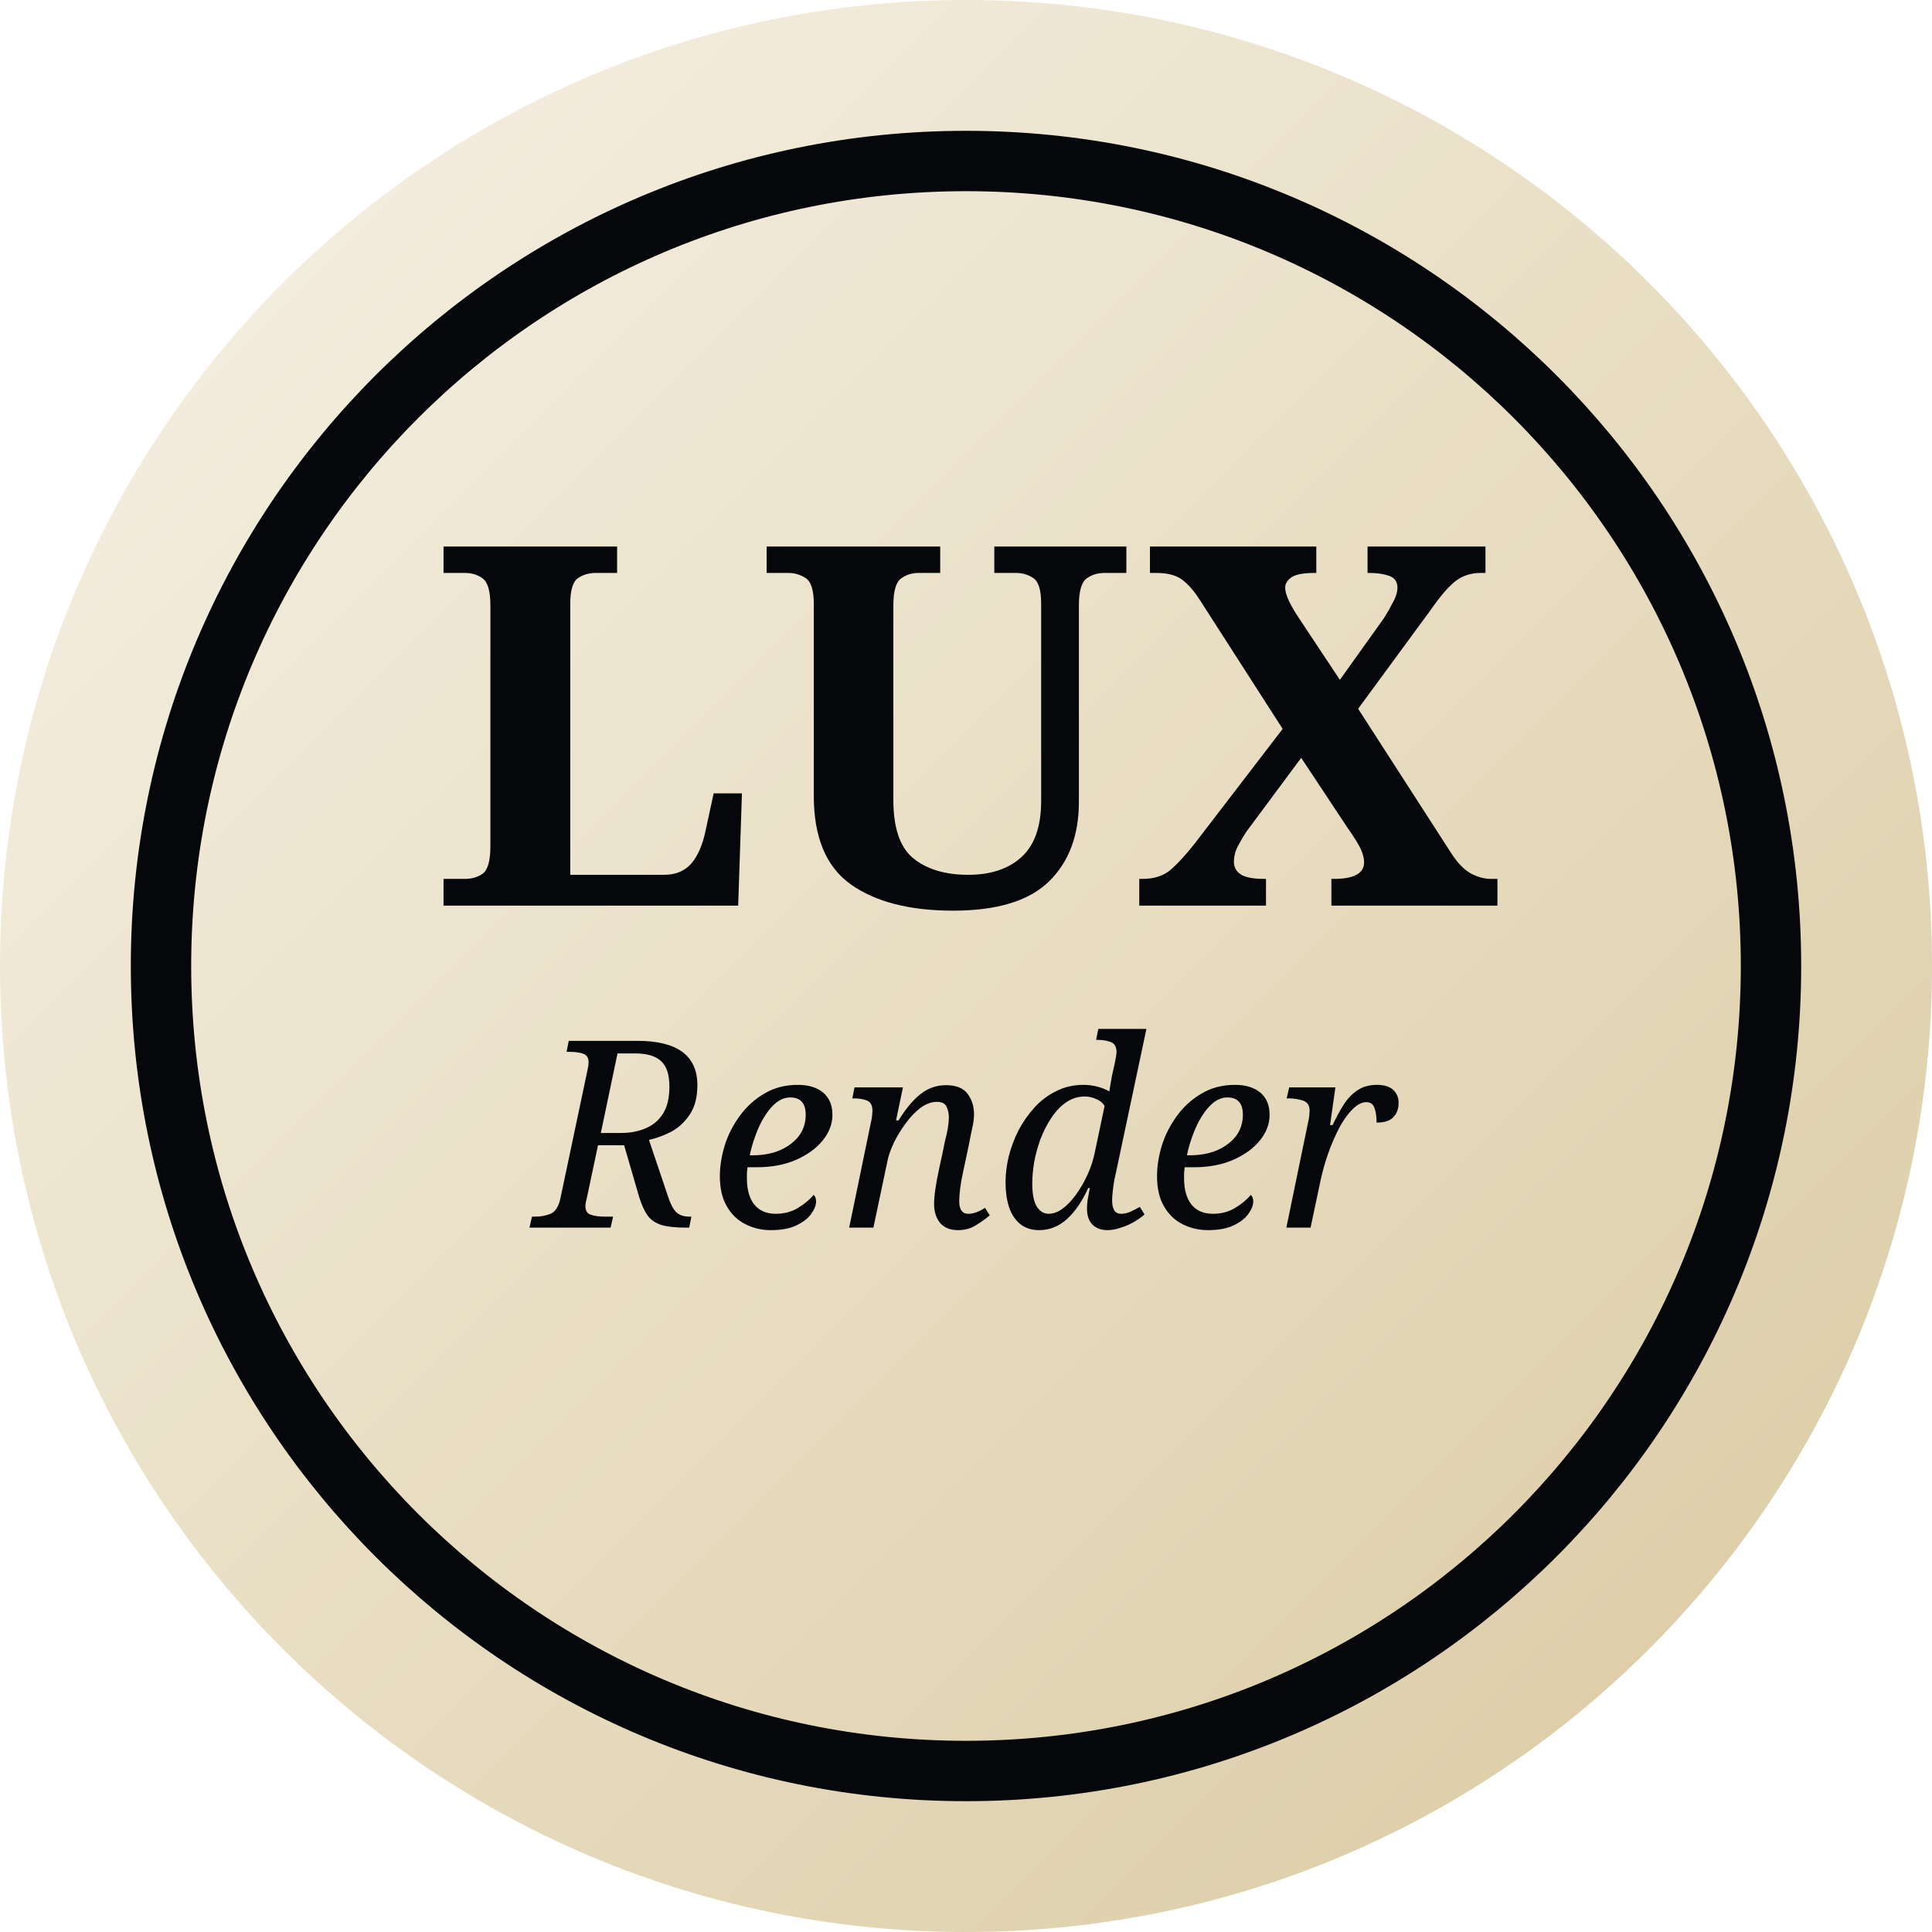
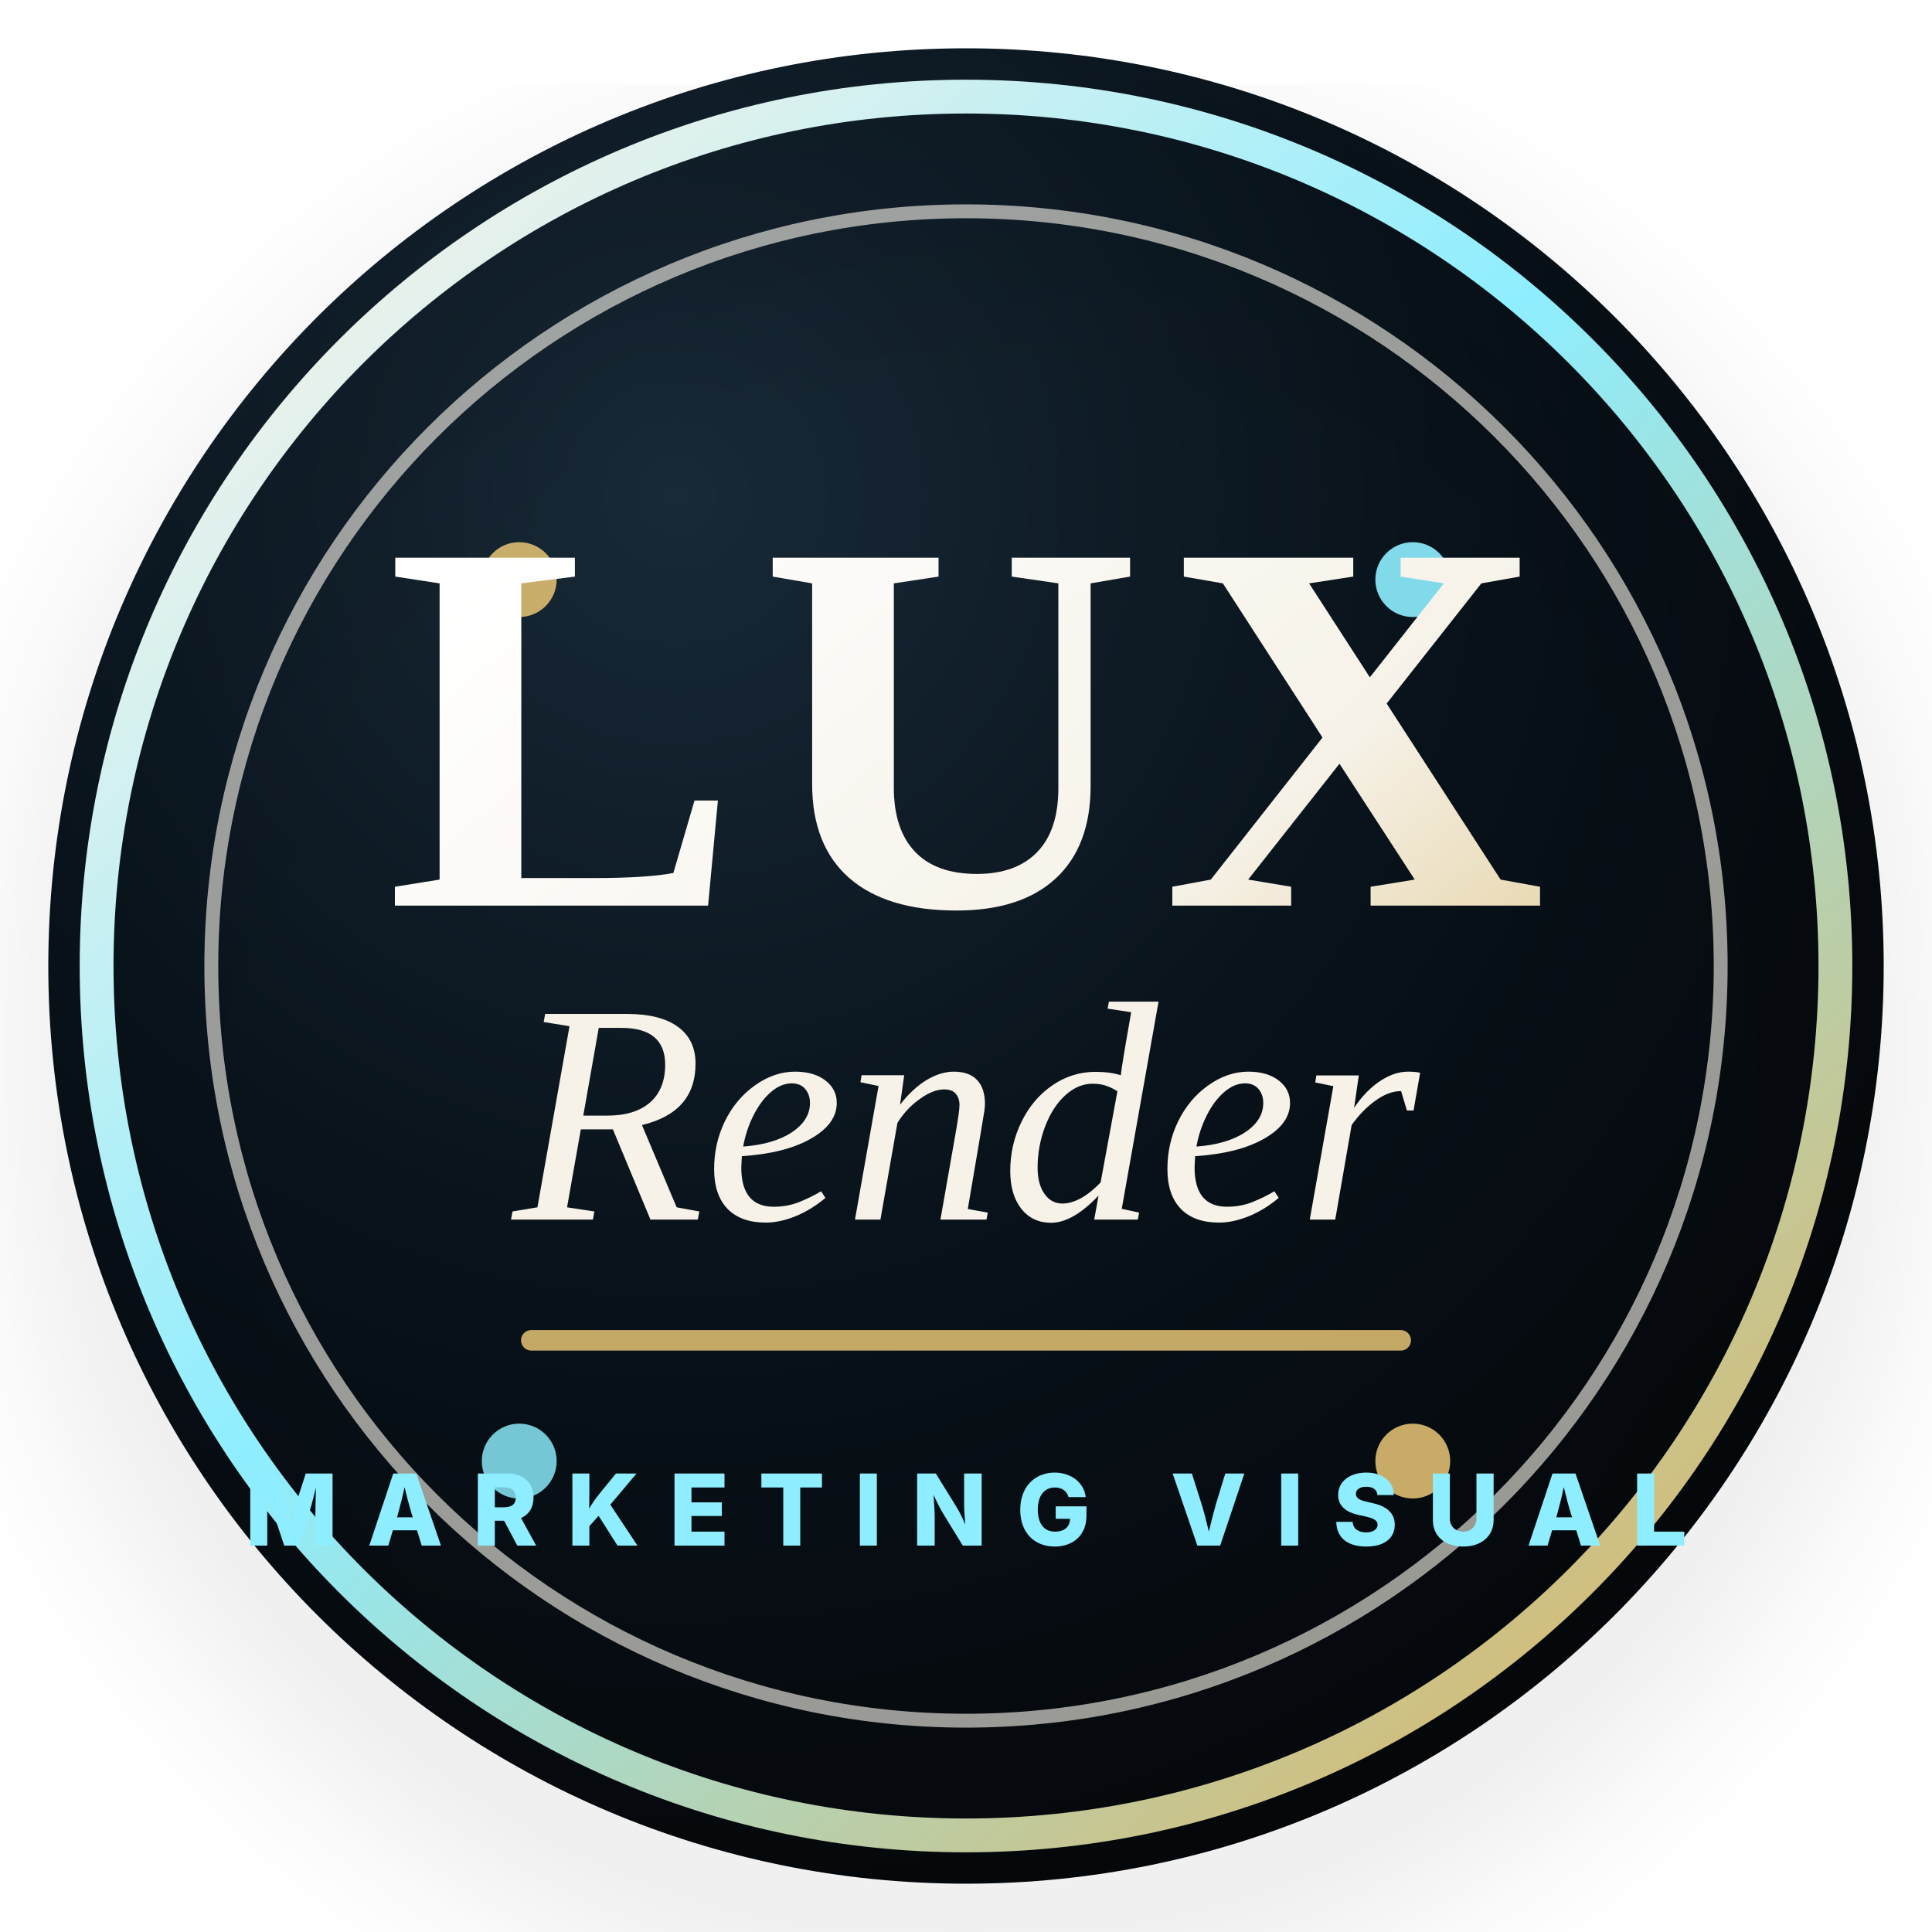
- <svg xmlns="http://www.w3.org/2000/svg" viewBox="0 0 96 96" role="img" aria-label="Lux Render">
+ <svg xmlns="http://www.w3.org/2000/svg" viewBox="0 0 160 160" role="img" aria-labelledby="title desc">
  <defs>
-     <linearGradient id="g" x1="0" y1="0" x2="1" y2="1">
-       <stop stop-color="#f8f3e8" />
-       <stop offset="1" stop-color="#d9c99f" />
+     <radialGradient id="bg" cx="34%" cy="24%" r="82%">
+       <stop offset="0" stop-color="#182937" />
+       <stop offset="0.52" stop-color="#08121A" />
+       <stop offset="1" stop-color="#05070A" />
+     </radialGradient>
+     <linearGradient id="ring" x1="24" y1="18" x2="136" y2="142" gradientUnits="userSpaceOnUse">
+       <stop offset="0" stop-color="#F6F2E8" />
+       <stop offset="0.44" stop-color="#8EEEFF" />
+       <stop offset="1" stop-color="#D8B96F" />
    </linearGradient>
+     <linearGradient id="text" x1="46" y1="42" x2="114" y2="123" gradientUnits="userSpaceOnUse">
+       <stop offset="0" stop-color="#FFFFFF" />
+       <stop offset="0.54" stop-color="#F6F2E8" />
+       <stop offset="1" stop-color="#D8B96F" />
+     </linearGradient>
+     <filter id="softGlow" x="-30%" y="-30%" width="160%" height="160%">
+       <feDropShadow dx="0" dy="0" stdDeviation="2.4" flood-color="#8EEEFF" flood-opacity="0.22" />
+       <feDropShadow dx="0" dy="7" stdDeviation="8" flood-color="#000000" flood-opacity="0.42" />
+     </filter>
  </defs>
-   <rect width="96" height="96" rx="48" fill="url(#g)" />
-   <circle cx="48" cy="48" r="40" fill="none" stroke="#05070a" stroke-width="3" />
-   <text x="48" y="45" text-anchor="middle" font-family="Georgia, serif" font-size="25" font-weight="800" fill="#05070a">LUX</text>
-   <text x="48" y="61" text-anchor="middle" font-family="Georgia, serif" font-size="13" font-style="italic" fill="#05070a">Render</text>
+   <circle cx="80" cy="80" r="76" fill="url(#bg)" />
+   <circle cx="80" cy="80" r="72" fill="none" stroke="url(#ring)" stroke-width="2.8" filter="url(#softGlow)" />
+   <circle cx="80" cy="80" r="62.5" fill="none" stroke="#F6F2E8" stroke-width="1.15" opacity="0.62" />
+   <circle cx="43" cy="48" r="3.1" fill="#D8B96F" opacity="0.92" />
+   <circle cx="117" cy="48" r="3.1" fill="#8EEFFF" opacity="0.9" />
+   <circle cx="43" cy="121" r="3.1" fill="#8EEFFF" opacity="0.82" />
+   <circle cx="117" cy="121" r="3.1" fill="#D8B96F" opacity="0.92" />
+   <text x="80" y="75" text-anchor="middle" font-family="Georgia, 'Times New Roman', serif" font-size="44" font-weight="800" letter-spacing="1.6" fill="url(#text)">LUX</text>
+   <text x="80" y="101" text-anchor="middle" font-family="Georgia, 'Times New Roman', serif" font-size="26" font-style="italic" fill="#F6F2E8">Render</text>
+   <line x1="44" y1="111" x2="116" y2="111" stroke="#D8B96F" stroke-width="1.7" stroke-linecap="round" opacity="0.9" />
+   <text x="80" y="128" text-anchor="middle" font-family="Inter, Arial, sans-serif" font-size="8.2" font-weight="800" letter-spacing="2.4" fill="#8EEEFF">MARKETING VISUAL</text>
</svg>
